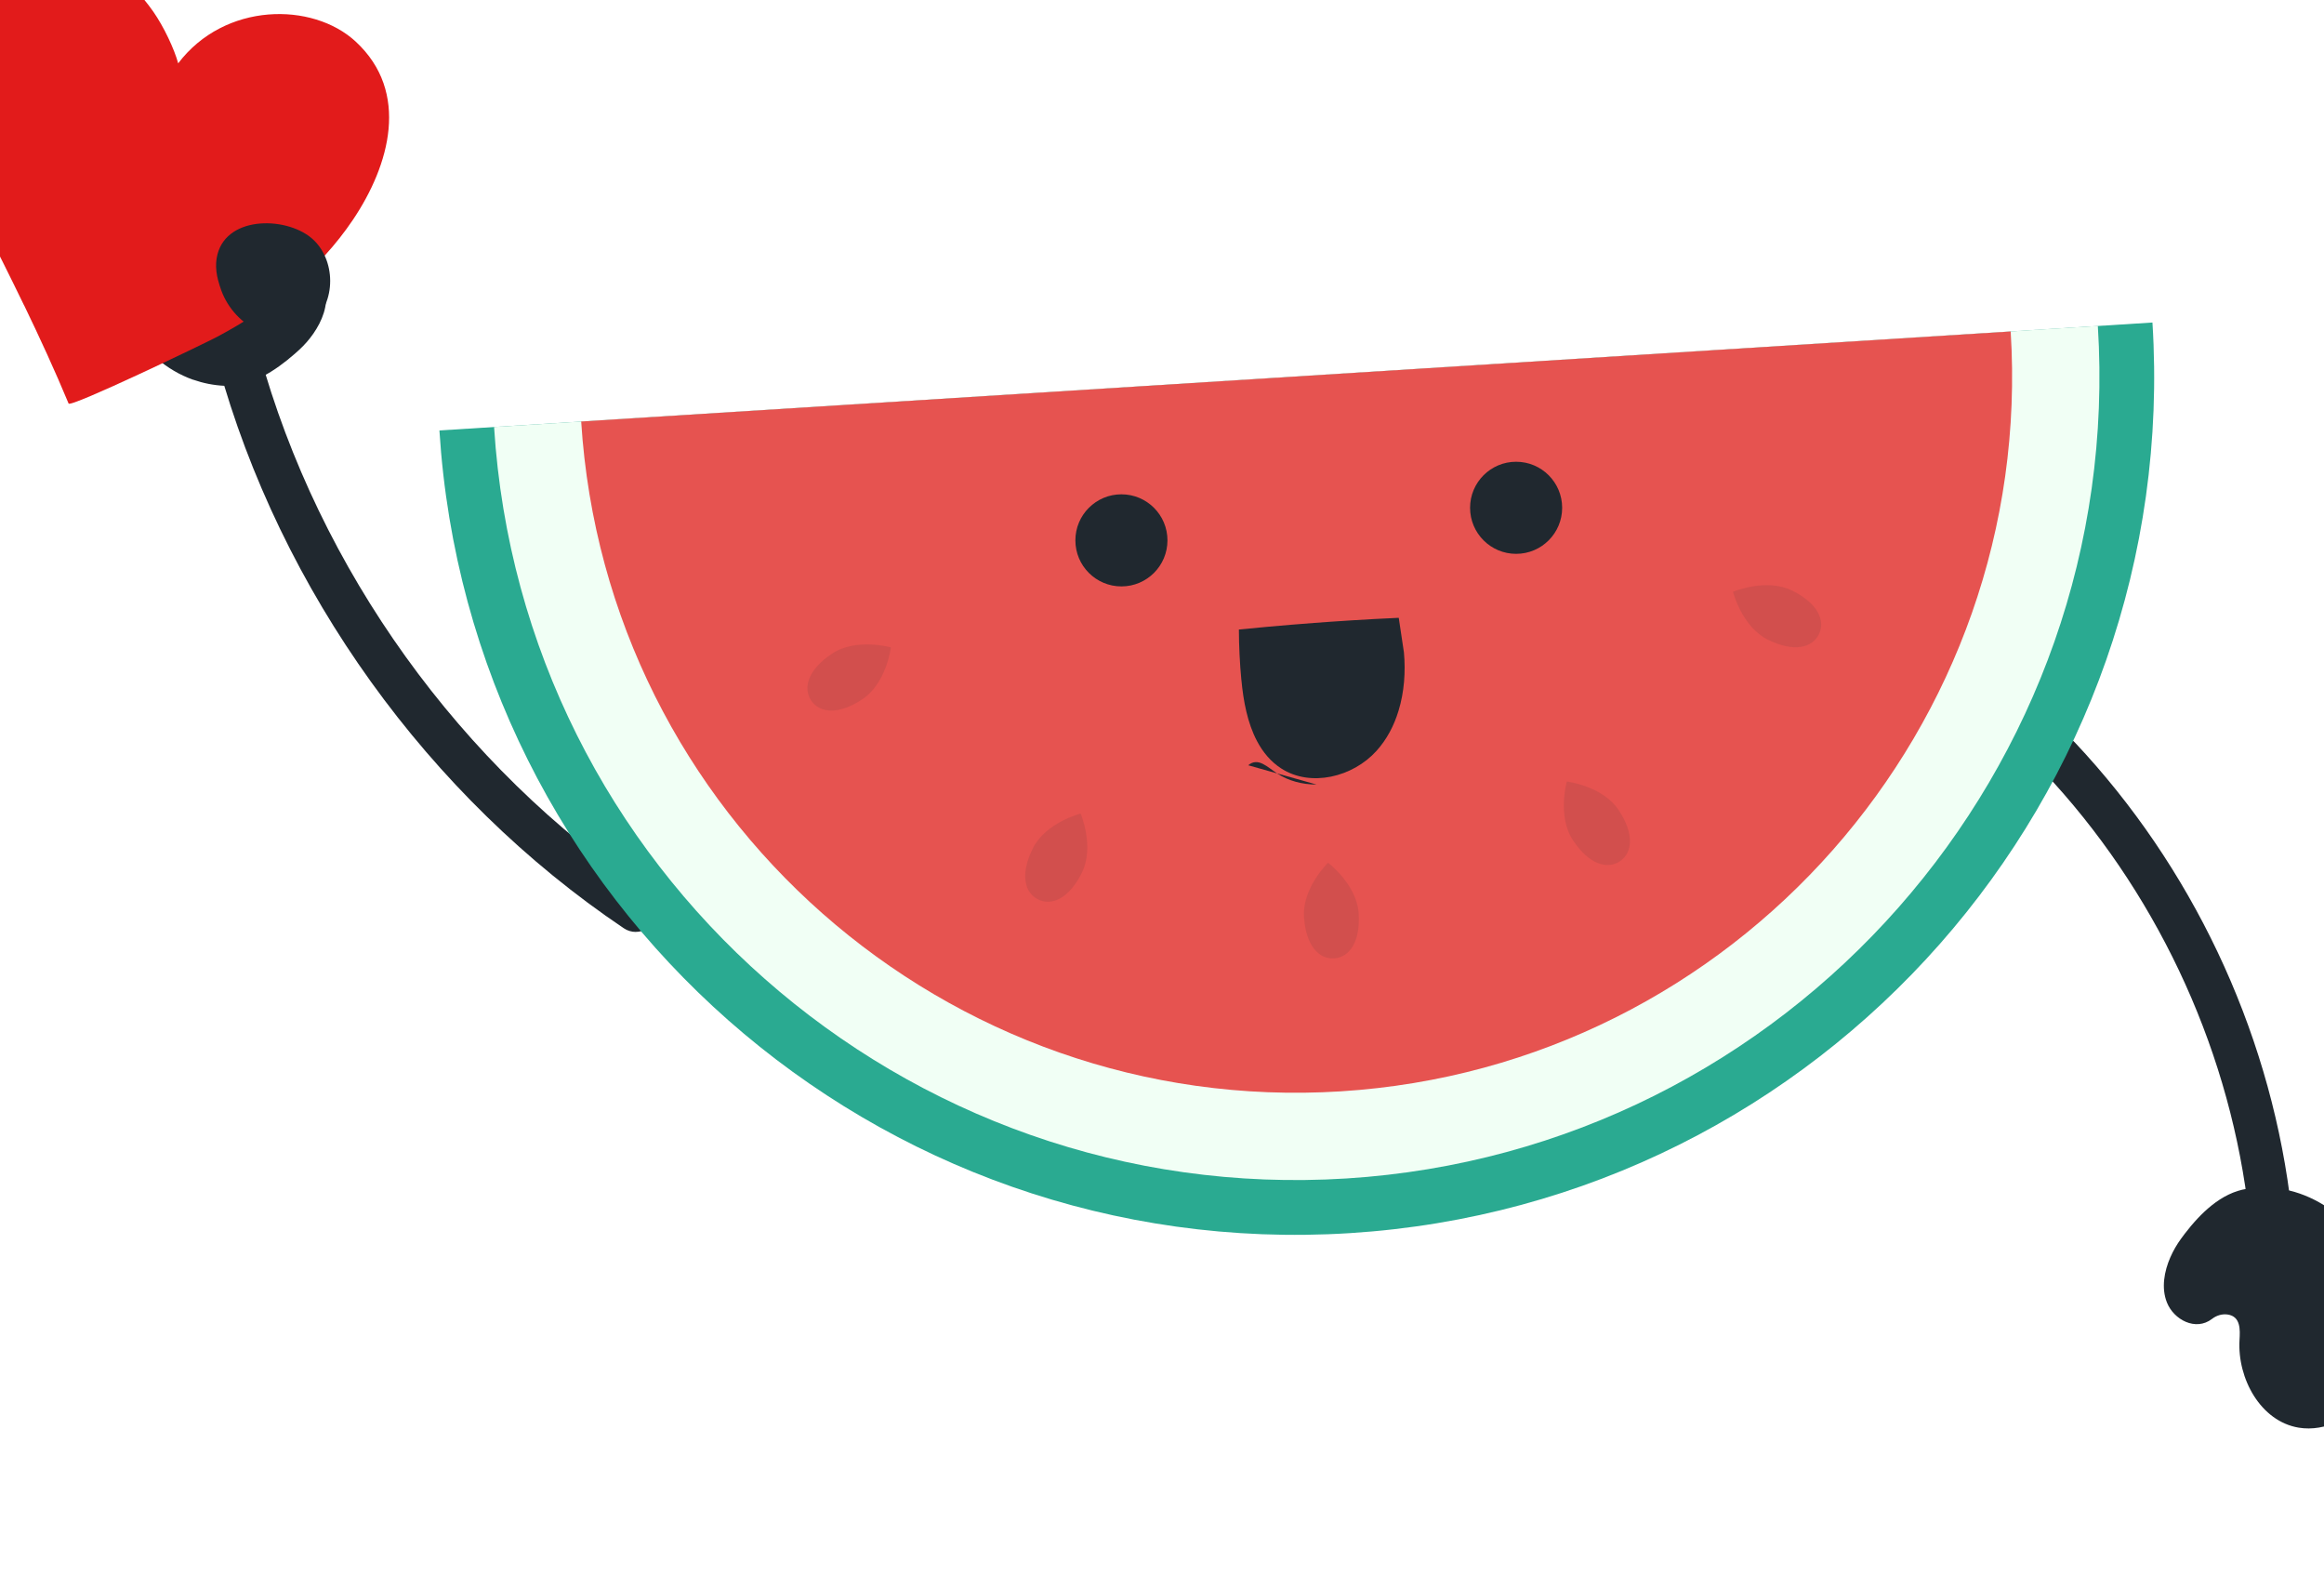
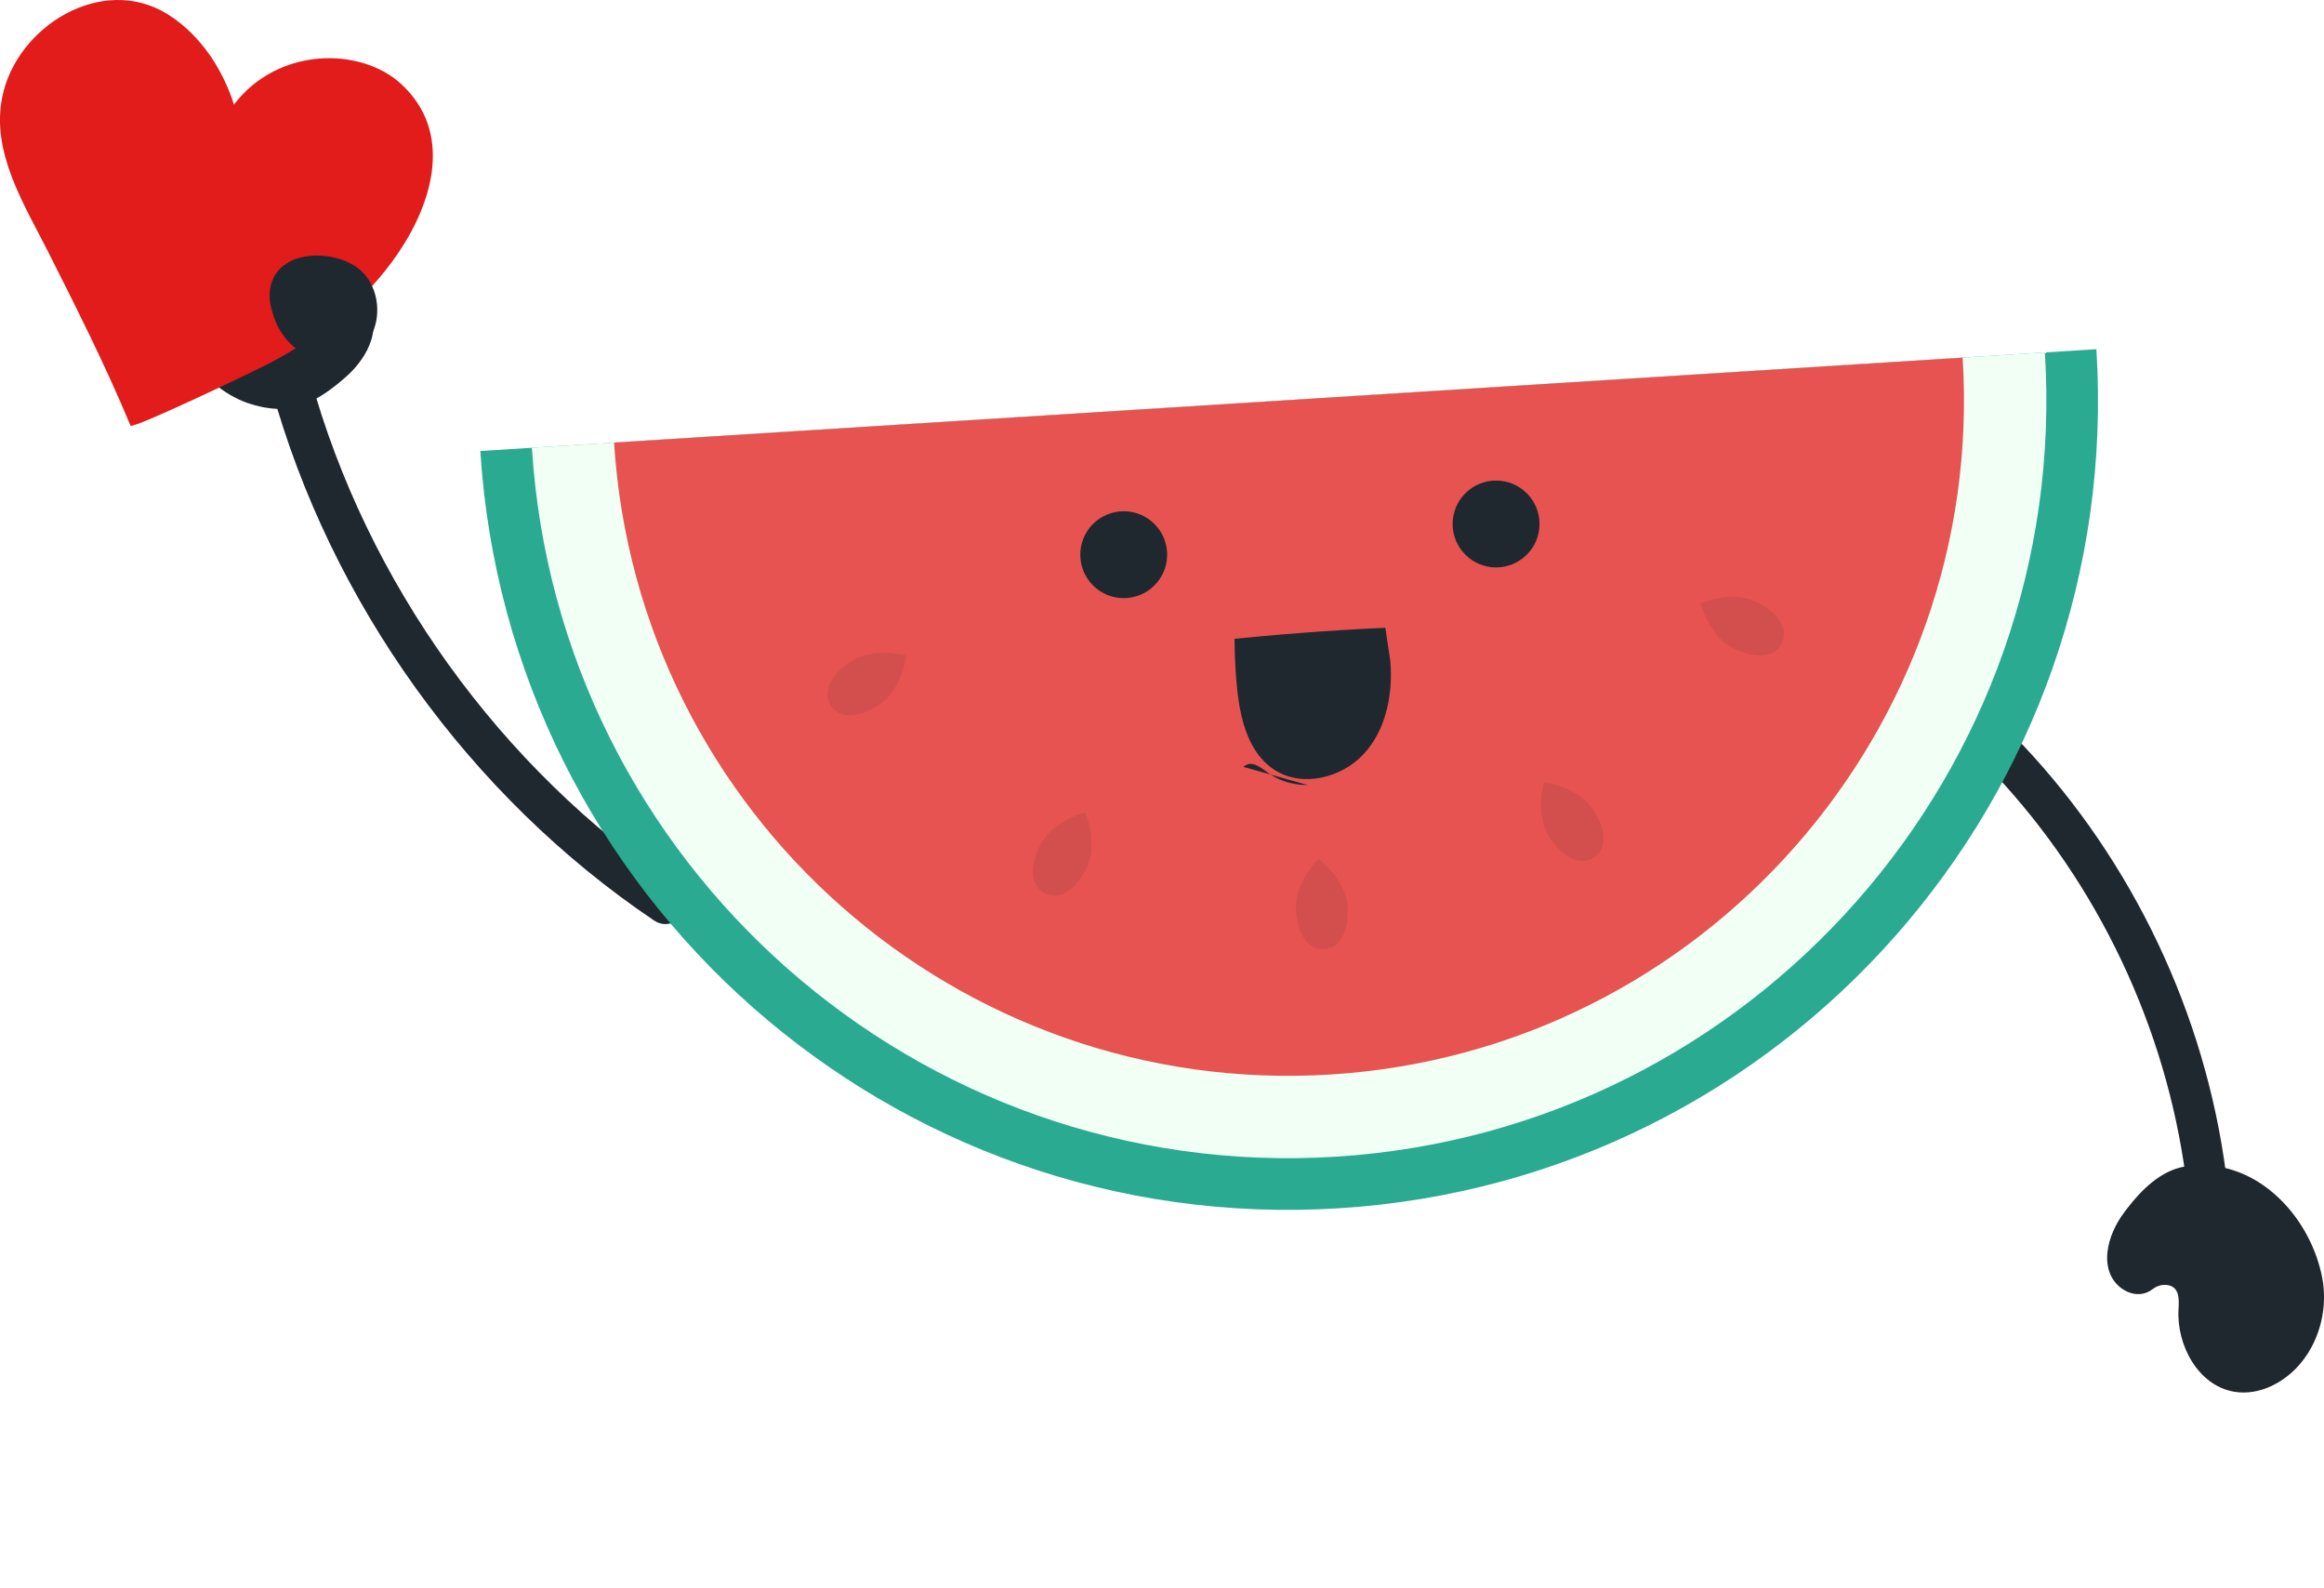
<svg xmlns="http://www.w3.org/2000/svg" id="b" viewBox="0 0 471.41 321.92">
-   <g id="c" transform="translate(235.705 160.96) scale(1.06) translate(-235.705 -160.96)">
+   <g id="c">
    <g>
      <path d="M135,187.42c-.79,0-1.58-.23-2.28-.7-37.42-25.18-65.73-64.57-77.69-108.06-.6-2.18,.68-4.44,2.86-5.04,2.18-.6,4.44,.68,5.04,2.86,11.45,41.63,38.55,79.33,74.37,103.43,1.88,1.26,2.37,3.81,1.11,5.69-.79,1.18-2.08,1.81-3.4,1.81Z" fill="#20282F" />
      <path d="M50.34,81.77c1.86,.65,3.85,1.06,5.97,1.16,5.05,.25,9.75-2.91,13.41-6.1,.29-.26,.58-.52,.87-.78,1-.92,1.91-1.95,2.69-3.07,1.71-2.44,2.89-5.44,2.35-8.36-.63-3.47-4.29-6.54-7.85-4.78-.96,.47-2.07,.6-3.07,.24-2.41-.85-1.79-3.32-1.29-5.24,1.87-7.15-.89-16.05-7.81-18.67-4.89-1.85-10.59-.1-14.59,3.25-4.68,3.91-7.41,9.99-7.42,16.07-.02,10.99,6.26,22.61,16.73,26.29Z" fill="#20282F" />
      <path d="M17.95,67.54c-2.68-5.55-5.45-11.05-8.23-16.55C4.86,41.34-1.85,30.9,.47,19.59,3.4,5.32,20.68-5.34,33.95,2.85c3.5,2.16,6.4,5.15,8.74,8.51,1.99,2.85,4.01,7.13,4.75,9.87,8.88-11.72,25.71-11.8,33.97-4.16,10.45,9.67,6.49,23.65-.52,34.08-6.53,9.7-15.71,16.93-25.95,22.38-2.52,1.34-28.12,13.63-28.47,12.79-2.64-6.35-5.52-12.59-8.51-18.79Z" fill="#E21B1B" />
      <path d="M55.08,62.75c-.29-1.13-.45-2.28-.37-3.43,.64-8.63,12.21-9.04,17.71-5.07,5.1,3.68,5.53,12.25,.83,16.43-6.48,5.76-15.03,1-17.57-6.03-.22-.62-.43-1.25-.59-1.89Z" fill="#20282F" />
      <path d="M447.45,242.49c-2.03,0-3.79-1.5-4.06-3.56-4.01-30.56-17.85-59.74-38.98-82.17-1.55-1.65-1.47-4.24,.17-5.79,1.65-1.55,4.24-1.47,5.79,.17,22.3,23.68,36.91,54.48,41.14,86.72,.29,2.24-1.29,4.3-3.53,4.59-.18,.02-.36,.04-.54,.04Z" fill="#20282F" />
      <path d="M449.44,236.52c-1.95-.27-3.99-.28-6.08,.04-5,.75-8.99,4.77-11.95,8.62-.24,.31-.47,.62-.7,.94-.8,1.1-1.49,2.29-2.04,3.54-1.19,2.72-1.76,5.9-.66,8.66,1.3,3.28,5.49,5.56,8.63,3.14,.84-.65,1.91-.99,2.97-.84,2.53,.36,2.41,2.9,2.29,4.88-.43,7.38,4.04,15.56,11.33,16.77,5.16,.85,10.4-1.98,13.67-6.06,3.81-4.76,5.3-11.25,4.12-17.21-2.14-10.78-10.59-20.94-21.57-22.48Z" fill="#20282F" />
      <g>
        <path d="M97.43,91.47c5.7,90.52,83.71,159.29,174.23,153.58,90.52-5.7,159.29-83.71,153.58-174.23L97.43,91.47Z" fill="#2aaa91" />
        <path d="M107.89,90.81c5.33,84.61,78.5,149.11,163.12,143.78,84.61-5.33,149.11-78.5,143.78-163.12L107.89,90.81Z" fill="#f1fff5" />
        <path d="M124.56,89.76c4.75,75.42,69.97,132.91,145.39,128.16,75.42-4.75,132.91-69.97,128.16-145.39L124.56,89.76Z" fill="#e65350" />
        <g opacity=".1">
          <path d="M273.34,183.87c.35,5.54-1.82,8.43-4.71,8.61s-5.4-2.41-5.75-7.95c-.35-5.54,4.6-10.35,4.6-10.35,0,0,5.51,4.16,5.86,9.69Z" fill="#20282F" />
        </g>
        <g opacity=".1">
          <path d="M323.09,164.1c3.07,4.62,2.64,8.21,.23,9.81s-5.89,.61-8.96-4.01c-3.07-4.62-1.19-11.26-1.19-11.26,0,0,6.85,.84,9.92,5.46Z" fill="#20282F" />
        </g>
        <g opacity=".1">
          <path d="M356.3,122.11c4.97,2.47,6.39,5.79,5.1,8.38s-4.79,3.47-9.76,1.01c-4.97-2.47-6.67-9.16-6.67-9.16,0,0,6.36-2.69,11.33-.23Z" fill="#20282F" />
        </g>
        <g opacity=".1">
          <path d="M178.37,142.9c-4.62,3.07-8.21,2.64-9.81,.23-1.6-2.41-.61-5.89,4.01-8.96,4.62-3.07,11.26-1.19,11.26-1.19,0,0-.84,6.85-5.46,9.92Z" fill="#20282F" />
        </g>
        <g opacity=".1">
          <path d="M220.37,176.1c-2.47,4.97-5.79,6.39-8.38,5.1-2.59-1.29-3.47-4.79-1.01-9.76,2.47-4.97,9.16-6.67,9.16-6.67,0,0,2.69,6.36,.23,11.33Z" fill="#20282F" />
        </g>
      </g>
      <circle cx="227.94" cy="112.5" r="8.81" fill="#20282F" />
      <circle cx="303.47" cy="106.27" r="8.81" fill="#20282F" />
      <g>
        <path d="M250.9,139.2c.37,4,1.15,8.26,3.01,11.75,1.11,2.08,2.59,3.89,4.61,5.19,5.64,3.65,13.71,1.64,18.21-3.34,2-2.21,3.38-4.85,4.24-7.7,1.09-3.56,1.37-7.45,1.03-11.17l-.99-6.61c-1.59,.08-3.13,.15-4.65,.23-2.82,.16-5.55,.32-8.26,.51-1.1,.07-2.19,.15-3.3,.24-2.91,.22-5.82,.46-8.83,.73-1.81,.17-3.66,.34-5.55,.53,.01,3.21,.17,6.43,.47,9.64Z" fill="#20282F" />
        <path d="M265.28,159.22c-2.78,0-5.39-.73-7.43-2.05-2.05-1.33-3.74-3.23-5.65-1.64-3.08-2.67-7.07-3.15-12.21h0c-.3-3.26-.46-6.54-.47-9.75,0-.63,.48-1.16,1.11-1.23,1.89-.19,3.74-.36,5.56-.53,2.76-.25,5.57-.49,8.85-.73,1.11-.09,2.21-.17,3.31-.24,2.82-.2,5.64-.36,8.27-.51,1.41-.08,2.83-.15,4.29-.22l.37-.02c.63-.04,1.18,.42,1.27,1.04l.99,6.61s0,.05,0,.07c.37,4.09,0,8.12-1.08,11.64-.96,3.16-2.47,5.91-4.51,8.16-3.53,3.9-8.14,5.6-12.37,5.6Zm-13.16-20.14c.45,4.81,1.39,8.5,2.87,11.29,1.1,2.08,2.47,3.63,4.19,4.74,4.8,3.11,12.26,1.7,16.64-3.14,1.79-1.98,3.13-4.41,3.98-7.23,.99-3.21,1.33-6.9,.99-10.67l-.82-5.48c-1.2,.06-2.37,.12-3.54,.18-2.62,.15-5.43,.31-8.24,.51-1.1,.07-2.19,.15-3.29,.24-3.27,.25-6.07,.48-8.81,.73-1.45,.13-2.92,.27-4.42,.42,.04,2.78,.19,5.6,.45,8.41h0Z" fill="#20282F" />
      </g>
    </g>
  </g>
</svg>
